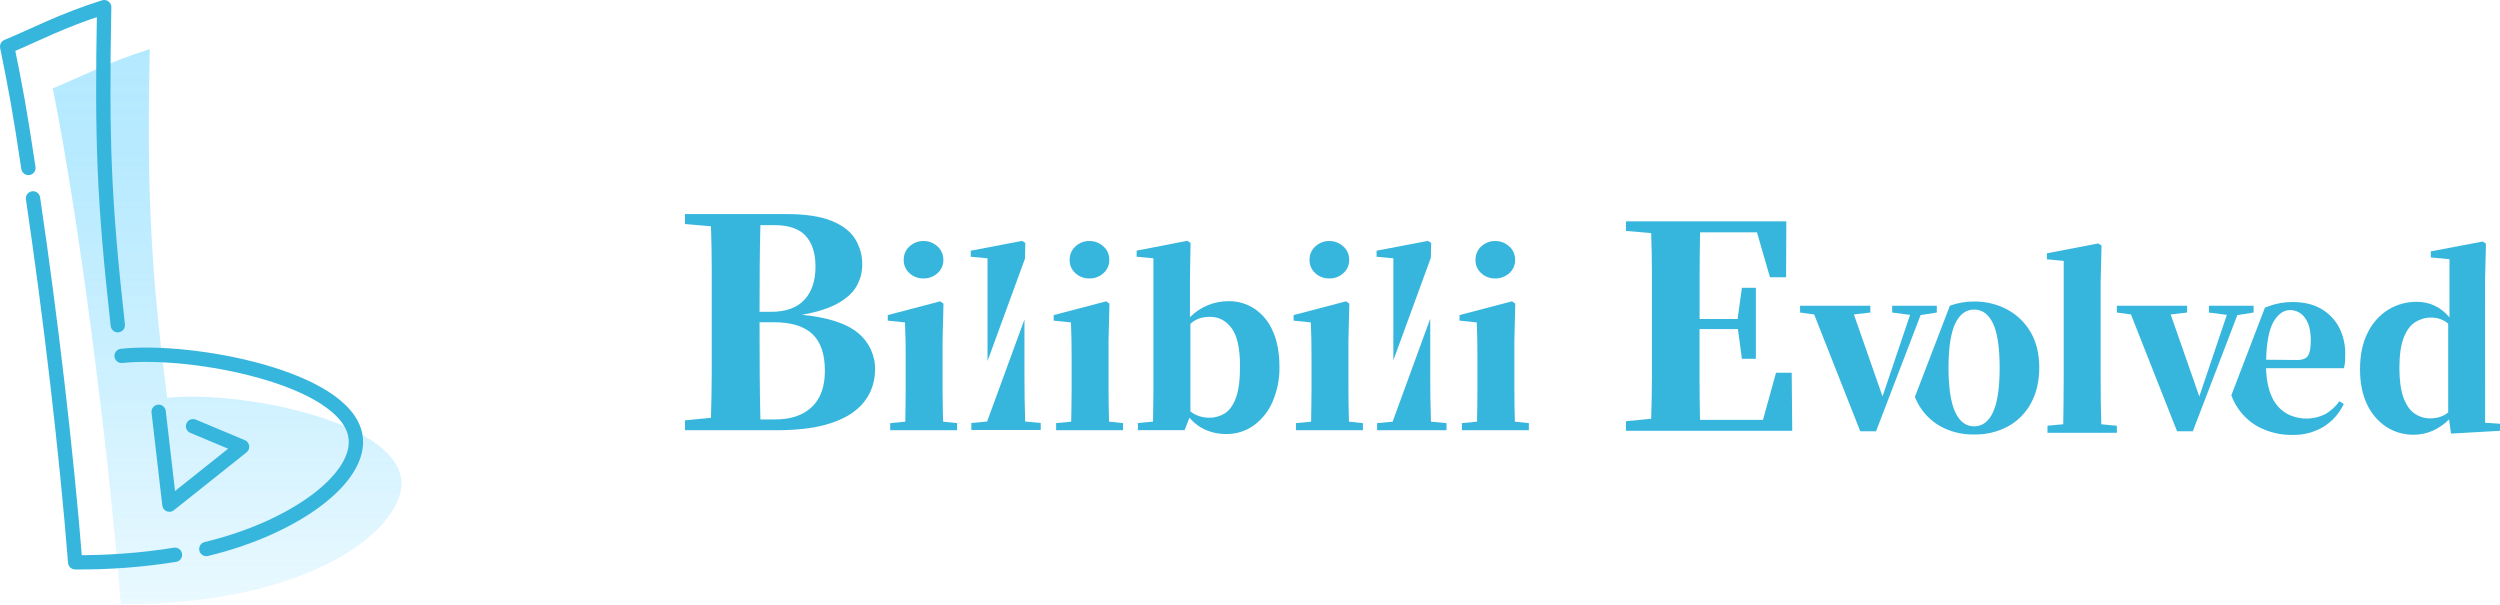
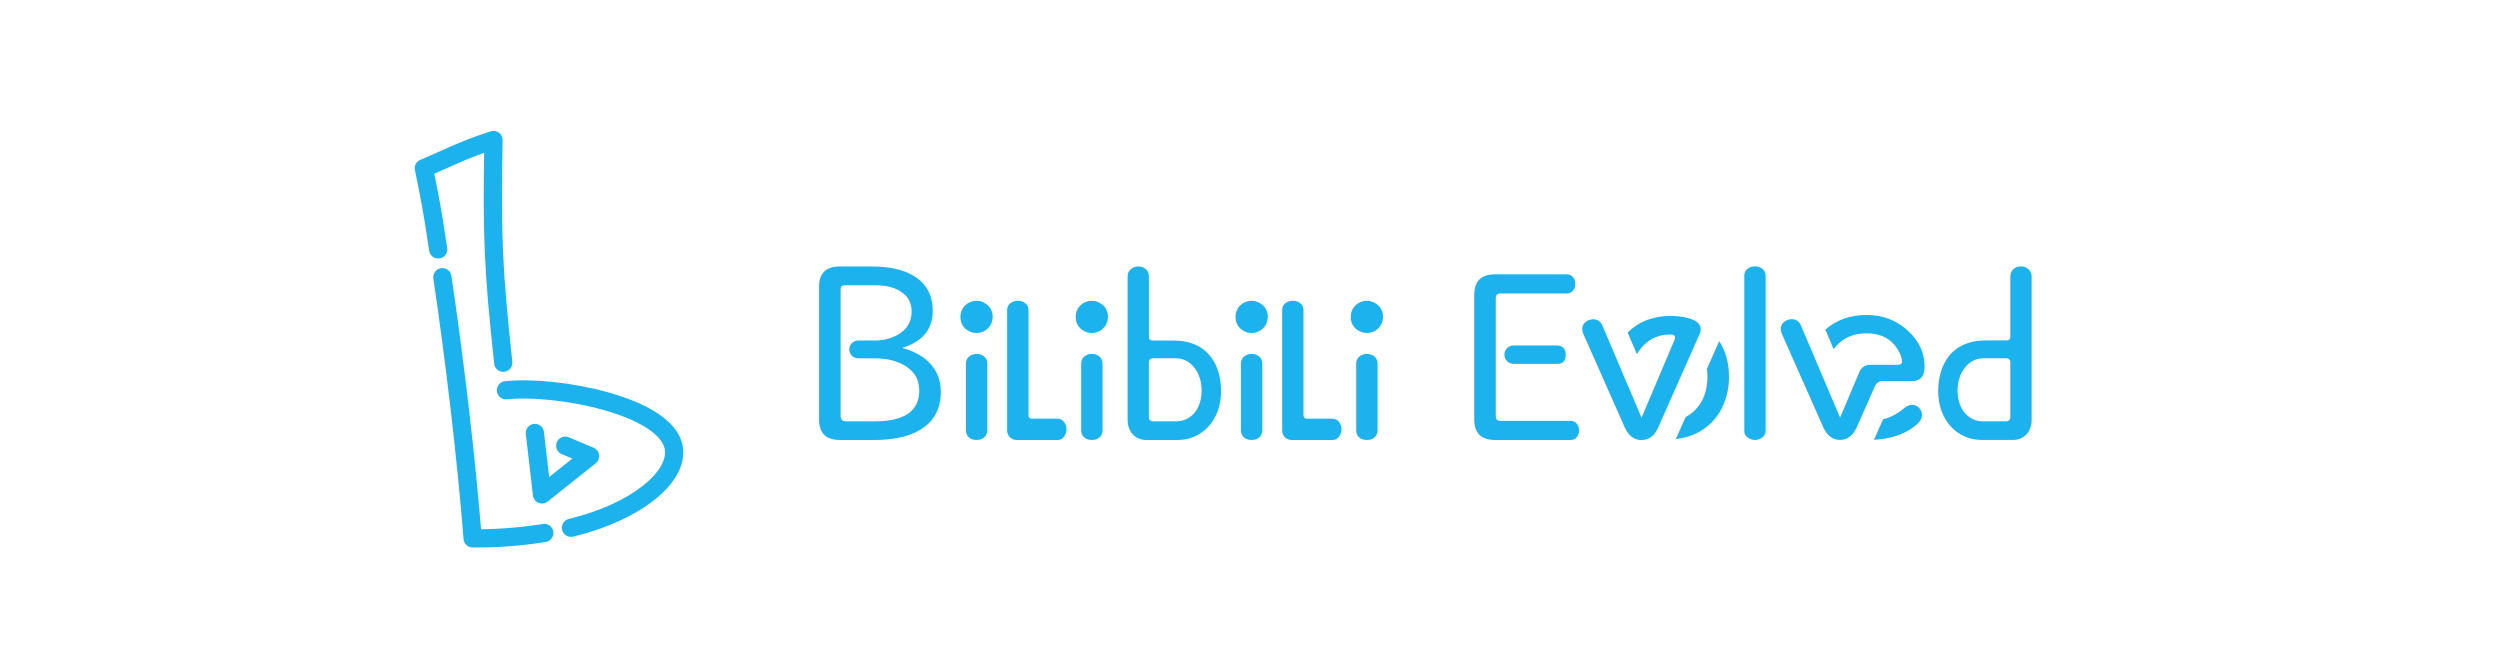
- <svg xmlns="http://www.w3.org/2000/svg" viewBox="0 0 1396.47 337.53">
-   <defs>
-     <linearGradient id="未命名的渐变_67" x1="126.86" y1="27.44" x2="126.86" y2="337.53" gradientUnits="userSpaceOnUse">
-       <stop offset="0" stop-color="#55caf9" />
-       <stop offset="0" stop-color="#42c8ff" stop-opacity="0.4" />
-       <stop offset="0.2" stop-color="#3fc7ff" stop-opacity="0.37" />
-       <stop offset="0.53" stop-color="#37c5ff" stop-opacity="0.27" />
-       <stop offset="0.94" stop-color="#2bc2ff" stop-opacity="0.12" />
-       <stop offset="1" stop-color="#29c2ff" stop-opacity="0.1" />
-     </linearGradient>
-   </defs>
-   <g id="图层_2" data-name="图层 2">
-     <g id="wide-light-dark">
-       <path d="M29.47,49.39c16-6.58,30.22-14.37,54.19-21.95-1.6,73.82,0,120.16,9.74,194.79,39.06-4.2,125.31,12,130.62,44.8,4.2,25.91-47.52,70.94-156.54,70.5C60.15,245.1,43.38,117.89,29.47,49.39Z" style="fill:url(#未命名的渐变_67)" />
-       <path d="M97.73,309.9A334.46,334.46,0,0,1,42,314.09c-4.88-61.54-13.95-138.5-23.56-203.28" style="fill:none;stroke:#36b6dd;stroke-linecap:round;stroke-linejoin:round;stroke-width:8px" />
-       <path d="M67.93,198.79c39.06-4.19,125.12,12,130.62,44.8,3.88,23.09-33.51,51.12-83.3,63.07" style="fill:none;stroke:#36b6dd;stroke-linecap:round;stroke-linejoin:round;stroke-width:8px" />
-       <path d="M15.87,93.82C11,61.3,8.65,48.85,4,26,20,19.37,34.22,11.58,58.19,4c-1.4,75-.1,108.34,7.61,177.65" style="fill:none;stroke:#36b6dd;stroke-linecap:round;stroke-linejoin:round;stroke-width:8px" />
-       <polyline points="107.83 238.08 135.21 249.56 94.63 281.88 88.62 230.02" style="fill:none;stroke:#36b6dd;stroke-linecap:round;stroke-linejoin:round;stroke-width:8px" />
-       <path d="M1000.82,208.21l.3,32.43H908.26v-5.35l14.07-1.38q.39-11.85.43-23.94t0-24.33v-6.88q0-12.24,0-24.36t-.43-24.21L908.26,129v-5.35h89.57l-.15,31.21h-9l-7.26-25.09H949.64q-.23,11.78-.26,23.86t0,24.56H970.6L973,160.78h7.81v39.63H973l-2.22-16.6H949.34v.46q0,13,0,25.51t.26,24.74h35.19l7.27-26.31Z" style="fill:#36b6dd" />
-       <path d="M1173.76,237l8.69.82v3.93H1143.7V237.8l8.81-.82q.06-6.24.16-12.9t.09-12.78V145.73l-9.37-.87v-3.38l28.69-5.5,1.81,1.19-.5,20.63v53.5q0,6.18.09,12.81T1173.76,237Z" style="fill:#36b6dd" />
-       <path d="M1388.15,236.14l8.32.56v3.94l-27.38,1.56-1.06-7.93a31,31,0,0,1-9,6.28,25.68,25.68,0,0,1-10.84,2.28,27.47,27.47,0,0,1-15.16-4.35A30.06,30.06,0,0,1,1322.28,226q-4-8.17-4-19.75,0-12,4.28-20.4A31.15,31.15,0,0,1,1334,173a30.05,30.05,0,0,1,16-4.4q10.88,0,18.25,8.69v-32.5l-10.44-1v-3.38l29-5.5,1.81,1.19-.5,20.44Zm-20.62-5.75V180.77a14.4,14.4,0,0,0-4.69-2.63,15.7,15.7,0,0,0-4.75-.75,16.56,16.56,0,0,0-8.94,2.53q-4.07,2.54-6.46,8.66t-2.41,16.87q0,10.44,2.25,16.63t6.19,8.9a15.08,15.08,0,0,0,8.81,2.72,18,18,0,0,0,5.19-.75A14.6,14.6,0,0,0,1367.53,230.39Z" style="fill:#36b6dd" />
-       <path d="M1134.23,185.45a33.29,33.29,0,0,0-13.12-12.62,38.38,38.38,0,0,0-18.38-4.41,38.79,38.79,0,0,0-13.54,2.34l-19.57,51c.43,1,.9,2.07,1.42,3.06A32.44,32.44,0,0,0,1083.67,238a37.43,37.43,0,0,0,19.06,4.69,38.3,38.3,0,0,0,19.06-4.59,32.13,32.13,0,0,0,12.75-13q4.57-8.45,4.57-19.88T1134.23,185.45Zm-20.9,44.69q-3.66,8-10.6,8t-10.59-8q-3.72-8-3.72-24.72t3.72-24.65q3.72-7.85,10.59-7.85t10.6,7.85q3.64,7.84,3.65,24.65T1113.33,230.14Z" style="fill:#36b6dd" />
-       <path d="M1306.72,183.14a25.57,25.57,0,0,0-10-10.53q-6.6-3.9-16.22-3.91a38.92,38.92,0,0,0-13.35,2.38c-.67.25-1.34.52-2,.8l-18.75,48.92a32.62,32.62,0,0,0,15.38,17.78,39.79,39.79,0,0,0,18.84,4.37,32.35,32.35,0,0,0,17.22-4.53,29.49,29.49,0,0,0,11.35-12.78l-2.44-1.5a25.28,25.28,0,0,1-7.53,7,23.42,23.42,0,0,1-22.1-.22,20.52,20.52,0,0,1-8-9.06q-3-6.18-3.34-16.19h43.5a18.94,18.94,0,0,0,.63-3.62c.08-1.21.12-2.6.12-4.19A32,32,0,0,0,1306.72,183.14Zm-17.44,15.47q-1.5,2.47-6.06,2.47l-17.38-.13q.38-14.87,4.19-21.31t9.12-6.44a10.07,10.07,0,0,1,8.35,4.32q3.27,4.3,3.28,12.68Q1290.78,196.14,1289.28,198.61Z" style="fill:#36b6dd" />
-       <path d="M1081.87,170.77v3.81l-9.06,1.44-24.87,64.87h-8.82l-25.75-65.25-7.87-1.06v-3.81h39.25v3.81l-9.19,1.06,16,45.81,15.38-45.56-10-1.31v-3.81Z" style="fill:#36b6dd" />
-       <path d="M1258.83,170.77v3.81l-9.07,1.44-24.87,64.87h-8.81l-25.75-65.25-7.88-1.06v-3.81h39.25v3.81l-9.19,1.06,16,45.81,15.38-45.56-10-1.31v-3.81Z" style="fill:#36b6dd" />
-       <path d="M382.63,119.59H439.5q15.47,0,24.74,3.67t13.33,10.06a26.58,26.58,0,0,1,4.06,14.59,23.91,23.91,0,0,1-3,11.64q-3,5.55-10.41,9.78t-20.31,6.51Q469.71,178,479.27,186a25.83,25.83,0,0,1,9.54,20.67,30.28,30.28,0,0,1-2.52,11.88,28.42,28.42,0,0,1-8.64,10.88q-6.12,4.94-16.77,7.89t-27.06,3H382.63v-5.52l14.51-1.42q.39-12.71.43-25.76t0-26.07v-5.84q0-12.39,0-24.73t-.43-24.58l-14.51-1.26Zm49.77,6.15h-7.65q-.31,11.83-.39,23.91t-.08,24.53h6.31q12.46,0,18.7-6.67t6.23-18.65q0-11.06-5.44-17.08T432.4,125.74Zm-7.65,108.55H433q13.09,0,20.43-6.9t7.34-20.23q0-14-7-20.59T432.09,180h-7.81q0,14.43.08,27.89T424.75,234.29Z" style="fill:#36b6dd" />
-       <path d="M526.81,235.54l7.81.81v3.94H497.25v-3.94l8.44-.81q.06-3.75.12-8.38t.09-9.18q0-4.56,0-8.13V199.6c0-4.12,0-7.58-.1-10.37s-.15-5.84-.28-9.13l-9.62-1V176l29.31-7.69,1.81,1.31-.5,20.44v19.75q0,3.57,0,8.16t.1,9.22Q526.75,231.85,526.81,235.54Zm-11-80a11.23,11.23,0,0,1-7.75-2.91,9.53,9.53,0,0,1-3.25-7.47,9.75,9.75,0,0,1,3.25-7.53,11.15,11.15,0,0,1,7.75-3,11.31,11.31,0,0,1,7.84,3,9.71,9.71,0,0,1,3.29,7.53,9.5,9.5,0,0,1-3.29,7.47A11.4,11.4,0,0,1,515.81,155.54Z" style="fill:#36b6dd" />
-       <path d="M619.5,235.54l7.81.81v3.94H589.94v-3.94l8.43-.81c0-2.5.09-5.29.13-8.38s.07-6.14.09-9.18,0-5.75,0-8.13V199.6q0-6.18-.09-10.37c-.06-2.79-.16-5.84-.28-9.13l-9.63-1V176l29.32-7.69,1.81,1.31-.5,20.44v19.75q0,3.57,0,8.16t.09,9.22C619.41,230.31,619.46,233.08,619.5,235.54Zm-11-80a11.21,11.21,0,0,1-7.75-2.91,9.53,9.53,0,0,1-3.25-7.47,9.75,9.75,0,0,1,3.25-7.53,11.13,11.13,0,0,1,7.75-3,11.33,11.33,0,0,1,7.84,3,9.7,9.7,0,0,1,3.28,7.53,9.49,9.49,0,0,1-3.28,7.47A11.42,11.42,0,0,1,608.5,155.54Z" style="fill:#36b6dd" />
-       <path d="M664.69,156.35v20.81a30.23,30.23,0,0,1,21.62-8.93,25.72,25.72,0,0,1,14.44,4.22,28.57,28.57,0,0,1,10.19,12.43q3.75,8.22,3.75,20.22a46.83,46.83,0,0,1-3.72,19,32.34,32.34,0,0,1-10.44,13.41,25.94,25.94,0,0,1-15.78,4.94,28,28,0,0,1-11-2.19,25.28,25.28,0,0,1-9.34-6.94l-2.69,6.94H635.62v-3.94l8.44-.81q.06-3.69.13-8.31t.09-9.22q0-4.59,0-8.16V144.29l-9.37-.88V140l28.31-5.5,1.81,1.19Zm.25,24.56v48.88a16,16,0,0,0,5.18,2.75,19.2,19.2,0,0,0,5.57.81A16.12,16.12,0,0,0,684,231q3.9-2.31,6.28-8.53t2.38-17.91q0-15-4.72-21.28T676.06,177a22,22,0,0,0-5.62.69A14.11,14.11,0,0,0,664.94,180.91Z" style="fill:#36b6dd" />
-       <path d="M753.5,235.54l7.81.81v3.94H723.94v-3.94l8.43-.81c0-2.5.09-5.29.13-8.38s.07-6.14.09-9.18,0-5.75,0-8.13V199.6q0-6.18-.09-10.37c-.06-2.79-.16-5.84-.28-9.13l-9.63-1V176l29.32-7.69,1.81,1.31-.5,20.44v19.75q0,3.57,0,8.16t.09,9.22C753.41,230.31,753.46,233.08,753.5,235.54Zm-11-80a11.21,11.21,0,0,1-7.75-2.91,9.53,9.53,0,0,1-3.25-7.47,9.75,9.75,0,0,1,3.25-7.53,11.13,11.13,0,0,1,7.75-3,11.33,11.33,0,0,1,7.84,3,9.7,9.7,0,0,1,3.28,7.53,9.49,9.49,0,0,1-3.28,7.47A11.42,11.42,0,0,1,742.5,155.54Z" style="fill:#36b6dd" />
-       <path d="M846.19,235.54l7.81.81v3.94H816.62v-3.94l8.44-.81q.06-3.75.13-8.38t.09-9.18q0-4.56,0-8.13V199.6q0-6.18-.09-10.37c-.07-2.79-.16-5.84-.28-9.13l-9.63-1V176l29.31-7.69,1.82,1.31-.5,20.44v19.75q0,3.57,0,8.16t.09,9.22Q846.12,231.85,846.19,235.54Zm-11-80a11.21,11.21,0,0,1-7.75-2.91,9.53,9.53,0,0,1-3.25-7.47,9.75,9.75,0,0,1,3.25-7.53,11.13,11.13,0,0,1,7.75-3,11.33,11.33,0,0,1,7.84,3,9.7,9.7,0,0,1,3.28,7.53,9.49,9.49,0,0,1-3.28,7.47A11.42,11.42,0,0,1,835.19,155.54Z" style="fill:#36b6dd" />
-       <polygon points="551.62 201.67 572.54 144.47 572.75 135.73 570.94 134.54 542.25 140.04 542.25 143.41 551.62 144.29 551.62 201.67" style="fill:#36b6dd" />
-       <path d="M572.34,222.66q-.09-6.61-.09-12.81V178.46l-20.86,57h0v0l-8.81.81v3.94h38.75v-3.94l-8.69-.81Q572.44,229.29,572.34,222.66Z" style="fill:#36b6dd" />
-       <polygon points="778.31 201.26 799.24 144.03 799.44 135.73 797.62 134.54 768.94 140.04 768.94 143.41 778.31 144.29 778.31 201.26" style="fill:#36b6dd" />
-       <path d="M799,222.66q-.09-6.61-.09-12.81V178.06l-20.87,57.08c0,.13,0,.27,0,.4l-8.81.81v3.94H808v-3.94l-8.69-.81Q799.13,229.29,799,222.66Z" style="fill:#36b6dd" />
-     </g>
+ <svg xmlns="http://www.w3.org/2000/svg" viewBox="0 0 1920 500">
+   <g id="f51d270d-834c-4f43-9d17-06f83f3b1bca" data-name="very-small">
+     <path d="M418,409.33a329.13,329.13,0,0,1-55,4.14c-4.81-60.71-13.75-136.64-23.24-200.55" style="fill:none;stroke:#1bb2ed;stroke-linecap:round;stroke-linejoin:round;stroke-width:14px" />
+     <path d="M388.59,299.72c38.53-4.14,123.43,11.86,128.86,44.2,3.83,22.78-29.8,49.63-78.92,61.41" style="fill:none;stroke:#1bb2ed;stroke-linecap:round;stroke-linejoin:round;stroke-width:14px" />
+     <path d="M336.53,191.54c-4.76-32.08-6.43-39.75-11-62.33,15.79-6.5,29.81-14.18,53.46-21.66-1.39,74-.11,100.36,7.51,171" style="fill:none;stroke:#1bb2ed;stroke-linecap:round;stroke-linejoin:round;stroke-width:14px" />
+     <polyline points="434.12 342.31 453.17 350.3 416.26 379.69 410.79 332.53" style="fill:none;stroke:#1bb2ed;stroke-linecap:round;stroke-linejoin:round;stroke-width:14px" />
+     <path d="M904.52,337.9H880.16c-7.24,0-14.15-5.2-14.15-15.62v-110c0-4.45,3.75-7.65,8.18-7.65,4.86,0,8.18,3.31,8.18,7.79v46.45a2.48,2.48,0,0,0,2.43,2.65h16.36c26.88,0,36.61,19.16,36.61,39C937.77,322.84,923,337.9,904.52,337.9Zm-1.28-62.75h-18a2.88,2.88,0,0,0-2.91,2.62v42.86a3,3,0,0,0,2.62,2.95h18.46c10.85,0,19.43-9,19.43-23.7S913.76,275.15,903.24,275.15Z" style="fill:#1bb2ed" />
+     <path d="M709.73,275a48.79,48.79,0,0,0-17-7.81q23.61-7.06,23.61-28.54,0-16.92-13.11-25.84-12.27-8.19-33.93-8.18H645.06q-16,0-16,15.43V322.28q0,15.63,16,15.62h26.09q20.45,0,32.82-6.32,18.59-9.39,18.59-30.68Q722.56,284.82,709.73,275Zm-50.66-13.48a6.84,6.84,0,0,0-6.84,6.84h0a6.83,6.83,0,0,0,6.84,6.83h12.45q12.45,0,21.2,4.37Q706,286.21,706,299.88q0,23.7-34.12,23.7H649.8q-4.18,0-4.19-4V222.72c0-1.49.27-2.47.79-2.93a5.11,5.11,0,0,1,3.21-.7h22.65q11.34,0,18.5,4.18,9.39,5.4,9.39,16.09,0,11.8-11,17.94a35.44,35.44,0,0,1-17.66,4.18Z" style="fill:#1bb2ed" />
+     <path d="M750,231a12.17,12.17,0,0,1,6.41,1.86,11.59,11.59,0,0,1,5.95,10.5,12.34,12.34,0,0,1-12.45,12.37,11.79,11.79,0,0,1-5.67-1.4,11.63,11.63,0,0,1-6.61-11,11.89,11.89,0,0,1,3.82-9A12.17,12.17,0,0,1,750,231Z" style="fill:#1bb2ed" />
+     <path d="M755.89,273.84a9.31,9.31,0,0,0-11.16-.37,6.56,6.56,0,0,0-2.88,5.67v51.32a7.56,7.56,0,0,0,1.11,4.1q2.32,3.35,7.07,3.34c3.16,0,5.49-1.11,7-3.34a7.07,7.07,0,0,0,1.21-4.1V279.14A6.89,6.89,0,0,0,755.89,273.84Z" style="fill:#1bb2ed" />
+     <path d="M838.54,231a12.17,12.17,0,0,1,6.41,1.86,11.59,11.59,0,0,1,5.95,10.5,12.34,12.34,0,0,1-12.45,12.37,11.86,11.86,0,0,1-5.68-1.4,11.64,11.64,0,0,1-6.6-11,11.89,11.89,0,0,1,3.82-9A12.17,12.17,0,0,1,838.54,231Z" style="fill:#1bb2ed" />
+     <path d="M844.4,273.84a9.31,9.31,0,0,0-11.16-.37,6.56,6.56,0,0,0-2.88,5.67v51.32a7.56,7.56,0,0,0,1.11,4.1q2.32,3.35,7.07,3.34t7-3.34a7.07,7.07,0,0,0,1.21-4.1V279.14A6.93,6.93,0,0,0,844.4,273.84Z" style="fill:#1bb2ed" />
+     <path d="M961.24,231a12.23,12.23,0,0,1,6.42,1.86,11.61,11.61,0,0,1,6,10.5,12.35,12.35,0,0,1-12.46,12.37,11.79,11.79,0,0,1-5.67-1.4,11.64,11.64,0,0,1-6.6-11,11.92,11.92,0,0,1,3.81-9A12.19,12.19,0,0,1,961.24,231Z" style="fill:#1bb2ed" />
+     <path d="M967.1,273.84a9.31,9.31,0,0,0-11.16-.37,6.56,6.56,0,0,0-2.88,5.67v51.32a7.48,7.48,0,0,0,1.12,4.1c1.54,2.23,3.9,3.34,7.06,3.34s5.49-1.11,7-3.34a7.14,7.14,0,0,0,1.2-4.1V279.14A6.89,6.89,0,0,0,967.1,273.84Z" style="fill:#1bb2ed" />
+     <path d="M1049.75,231a12.17,12.17,0,0,1,6.41,1.86,11.6,11.6,0,0,1,6,10.5,12.35,12.35,0,0,1-12.46,12.37,11.79,11.79,0,0,1-5.67-1.4,11.62,11.62,0,0,1-6.6-11,11.89,11.89,0,0,1,3.81-9A12.17,12.17,0,0,1,1049.75,231Z" style="fill:#1bb2ed" />
+     <path d="M1055.61,273.84a9.31,9.31,0,0,0-11.16-.37,6.56,6.56,0,0,0-2.88,5.67v51.32a7.56,7.56,0,0,0,1.11,4.1q2.33,3.35,7.07,3.34c3.16,0,5.49-1.11,7-3.34a7.07,7.07,0,0,0,1.21-4.1V279.14A6.89,6.89,0,0,0,1055.61,273.84Z" style="fill:#1bb2ed" />
+     <path d="M984.71,330.75a7.16,7.16,0,0,0,7.16,7.15h31.3a6.42,6.42,0,0,0,3.83-1.11,9.29,9.29,0,0,0,.73-13.48,6.5,6.5,0,0,0-4.56-1.77h-19.69a2.41,2.41,0,0,1-2.41-2.41V238a6.17,6.17,0,0,0-2.32-5,8.63,8.63,0,0,0-5.86-2,9.1,9.1,0,0,0-5.3,1.55,6.33,6.33,0,0,0-2.88,5.47v92.75Z" style="fill:#1bb2ed" />
+     <path d="M773.5,330.75a7.15,7.15,0,0,0,7.16,7.15H812a6.42,6.42,0,0,0,3.83-1.11,9.28,9.28,0,0,0,.72-13.48,6.46,6.46,0,0,0-4.55-1.77H792.27a2.41,2.41,0,0,1-2.41-2.41V238a6.17,6.17,0,0,0-2.32-5,8.63,8.63,0,0,0-5.86-2,9.1,9.1,0,0,0-5.3,1.55A6.33,6.33,0,0,0,773.5,238v92.75Z" style="fill:#1bb2ed" />
+     <path d="M1356,211.61V330.79a6.5,6.5,0,0,1-1.77,4.56,9.29,9.29,0,0,1-13.48-.73,6.41,6.41,0,0,1-1.12-3.83V211.61a6.3,6.3,0,0,1,2.89-5.47,9,9,0,0,1,5.3-1.55,8.67,8.67,0,0,1,5.85,2A6.2,6.2,0,0,1,1356,211.61Z" style="fill:#1bb2ed" />
+     <path d="M1488.53,300.44c0-19.8,9.73-39,36.6-39h16.37a2.48,2.48,0,0,0,2.43-2.65V212.38c0-4.48,3.32-7.79,8.18-7.79,4.43,0,8.18,3.2,8.18,7.65v110c0,10.42-6.91,15.62-14.15,15.62h-24.36C1503.35,337.9,1488.53,322.84,1488.53,300.44Zm14.88-.56c0,14.66,8.59,23.7,19.43,23.7h18.47a3,3,0,0,0,2.62-2.95V277.77a2.88,2.88,0,0,0-2.91-2.62h-18C1512.53,275.15,1503.41,285.21,1503.41,299.88Z" style="fill:#1bb2ed" />
+     <path d="M1310.92,283.31a45.8,45.8,0,0,1,.39,6.08q0,14.33-7.81,23.71a27.92,27.92,0,0,1-8.94,7.14l-7.5,16.93a46.62,46.62,0,0,0,15.89-4.46,42.51,42.51,0,0,0,19.8-20,53.22,53.22,0,0,0,5.11-23.43q0-15.69-7.5-27.3Z" style="fill:#1bb2ed" />
+     <path d="M1473.86,313.27a7.41,7.41,0,0,0-5.39-2.33,9.51,9.51,0,0,0-6.14,2.61,41.13,41.13,0,0,1-16.19,8.57l-6.93,15.65q19.36-1,31.68-10.75,5.2-4.17,5.2-8.27A7.63,7.63,0,0,0,1473.86,313.27Z" style="fill:#1bb2ed" />
+     <path d="M1300.38,245.63c-4.4-1.94-11.08-3-17.44-3a52.77,52.77,0,0,0-13.1,1.59,42.45,42.45,0,0,0-19.79,11.17l7.12,16.69h0a30.37,30.37,0,0,1,4.95-6.68,27.38,27.38,0,0,1,20.55-8.46h1.3a2.51,2.51,0,0,1,2.31,3.48l-25.57,60.38-29.94-70.47q-2.13-5.12-7.15-5.12a9.15,9.15,0,0,0-4.56,1.21,7,7,0,0,0-3.9,6.42,8.08,8.08,0,0,0,.74,3.34L1247.69,328q4.47,10,12.93,9.95,8.64,0,13-9.95l31.8-71.77a8.22,8.22,0,0,0,.74-3.44C1306.13,249.46,1303.59,247,1300.38,245.63Z" style="fill:#1bb2ed" />
+     <path d="M1465.39,254.09q-13.2-12.18-31.79-12.18-19,0-31.74,11.26l6.36,14.94h0a24.9,24.9,0,0,1,2.51-3q8.82-9.12,22.68-9.11,16.63,0,24.17,12.55,3.17,5.38,3.16,9.11c0,1.67-1,2.51-3,2.51H1436a8.52,8.52,0,0,0-7.83,5.18l-15,35.38-29.93-70.47q-2.14-5.12-7.16-5.11a9.1,9.1,0,0,0-4.56,1.21,7,7,0,0,0-3.9,6.41,8.29,8.29,0,0,0,.74,3.35l31.8,71.77q4.45,9.94,12.92,9.95,8.64,0,13-9.95l14-31.62a6,6,0,0,1,5.46-3.55h22.85q9.66,0,9.67-11.07Q1478.13,265.82,1465.39,254.09Z" style="fill:#1bb2ed" />
+     <path d="M1176.49,279.43h19.83c4.09-.07,6.15-2.41,6.15-7.06q0-4.46-3.16-6.23a5.93,5.93,0,0,0-3-.82h-33.88a7.06,7.06,0,0,0-7.06,7.06h0a7.07,7.07,0,0,0,7.06,7.07Z" style="fill:#1bb2ed" />
+     <path d="M1210.28,324.7a6.43,6.43,0,0,0-4.28-1.49h-53.62c-2.41,0-3.62-1.2-3.62-3.62V229c0-2.42,1.21-3.62,3.62-3.62h50.84a6.27,6.27,0,0,0,3.9-1.21,7.55,7.55,0,0,0,2.7-6.14,7.15,7.15,0,0,0-2.51-5.86,6,6,0,0,0-4.09-1.48h-55q-16,0-16,15.8V322.1q0,15.81,16,15.8H1206a6.35,6.35,0,0,0,4-1.21,7.26,7.26,0,0,0,2.7-6A7.54,7.54,0,0,0,1210.28,324.7Z" style="fill:#1bb2ed" />
  </g>
</svg>
